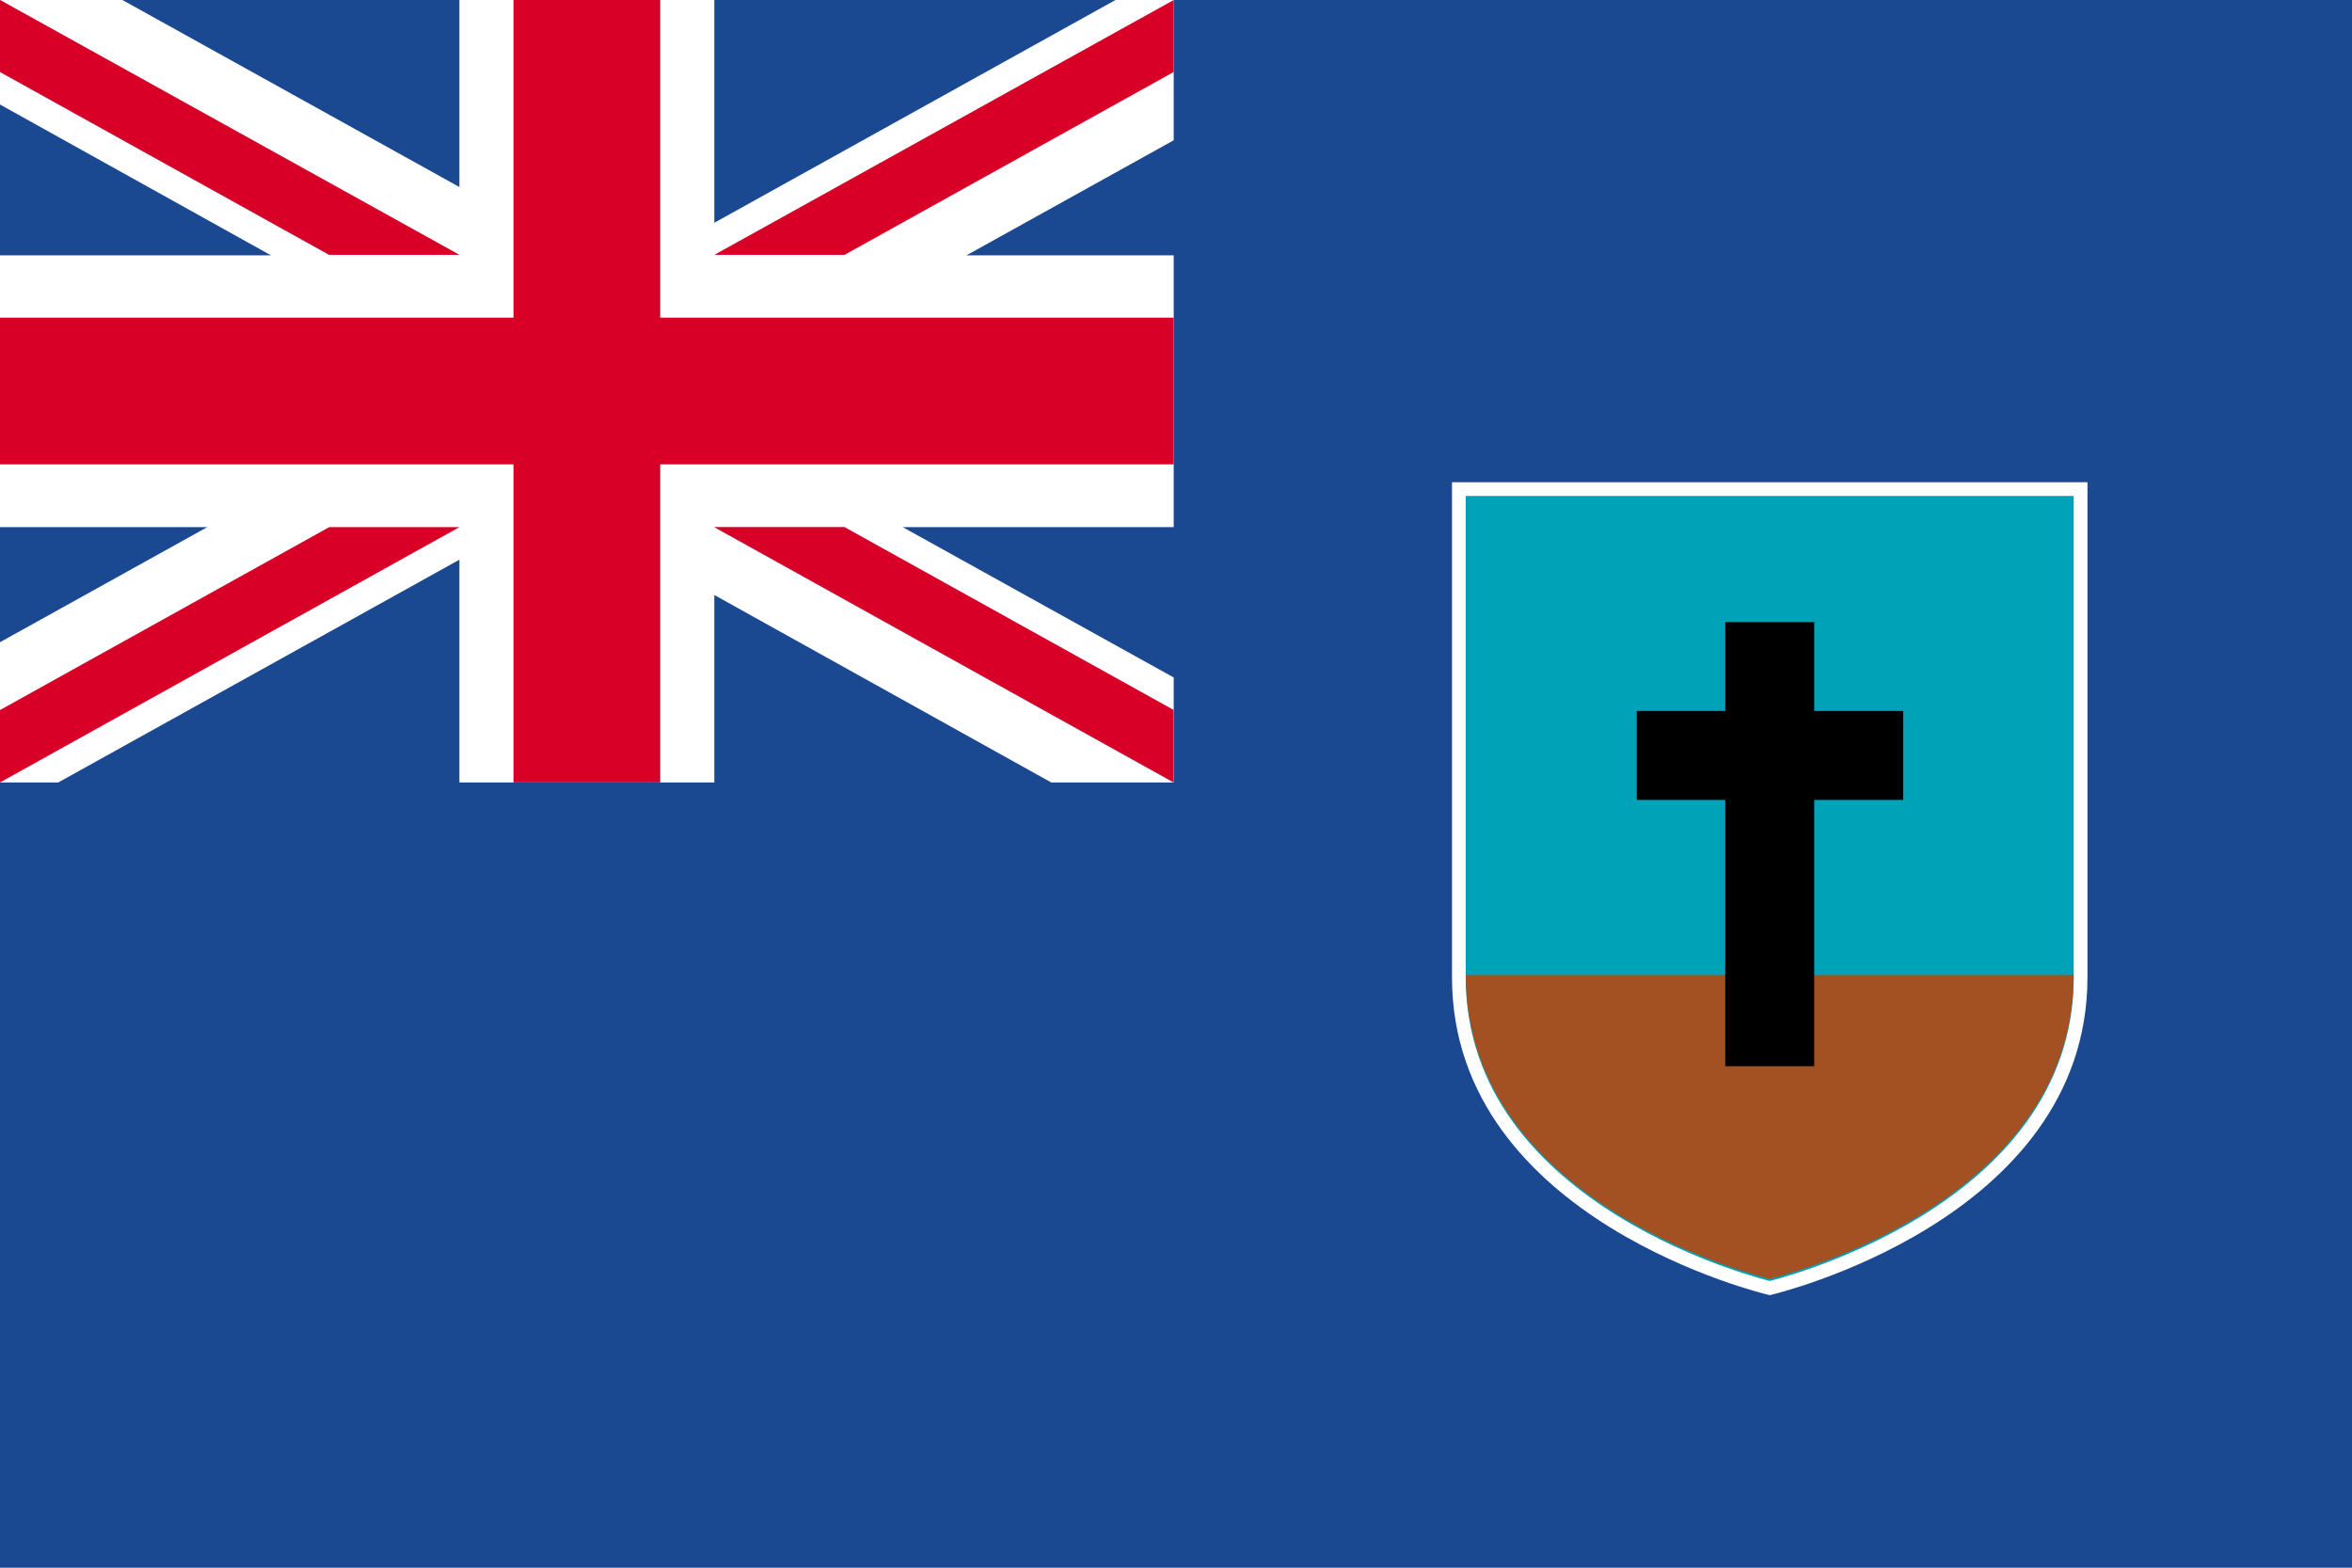
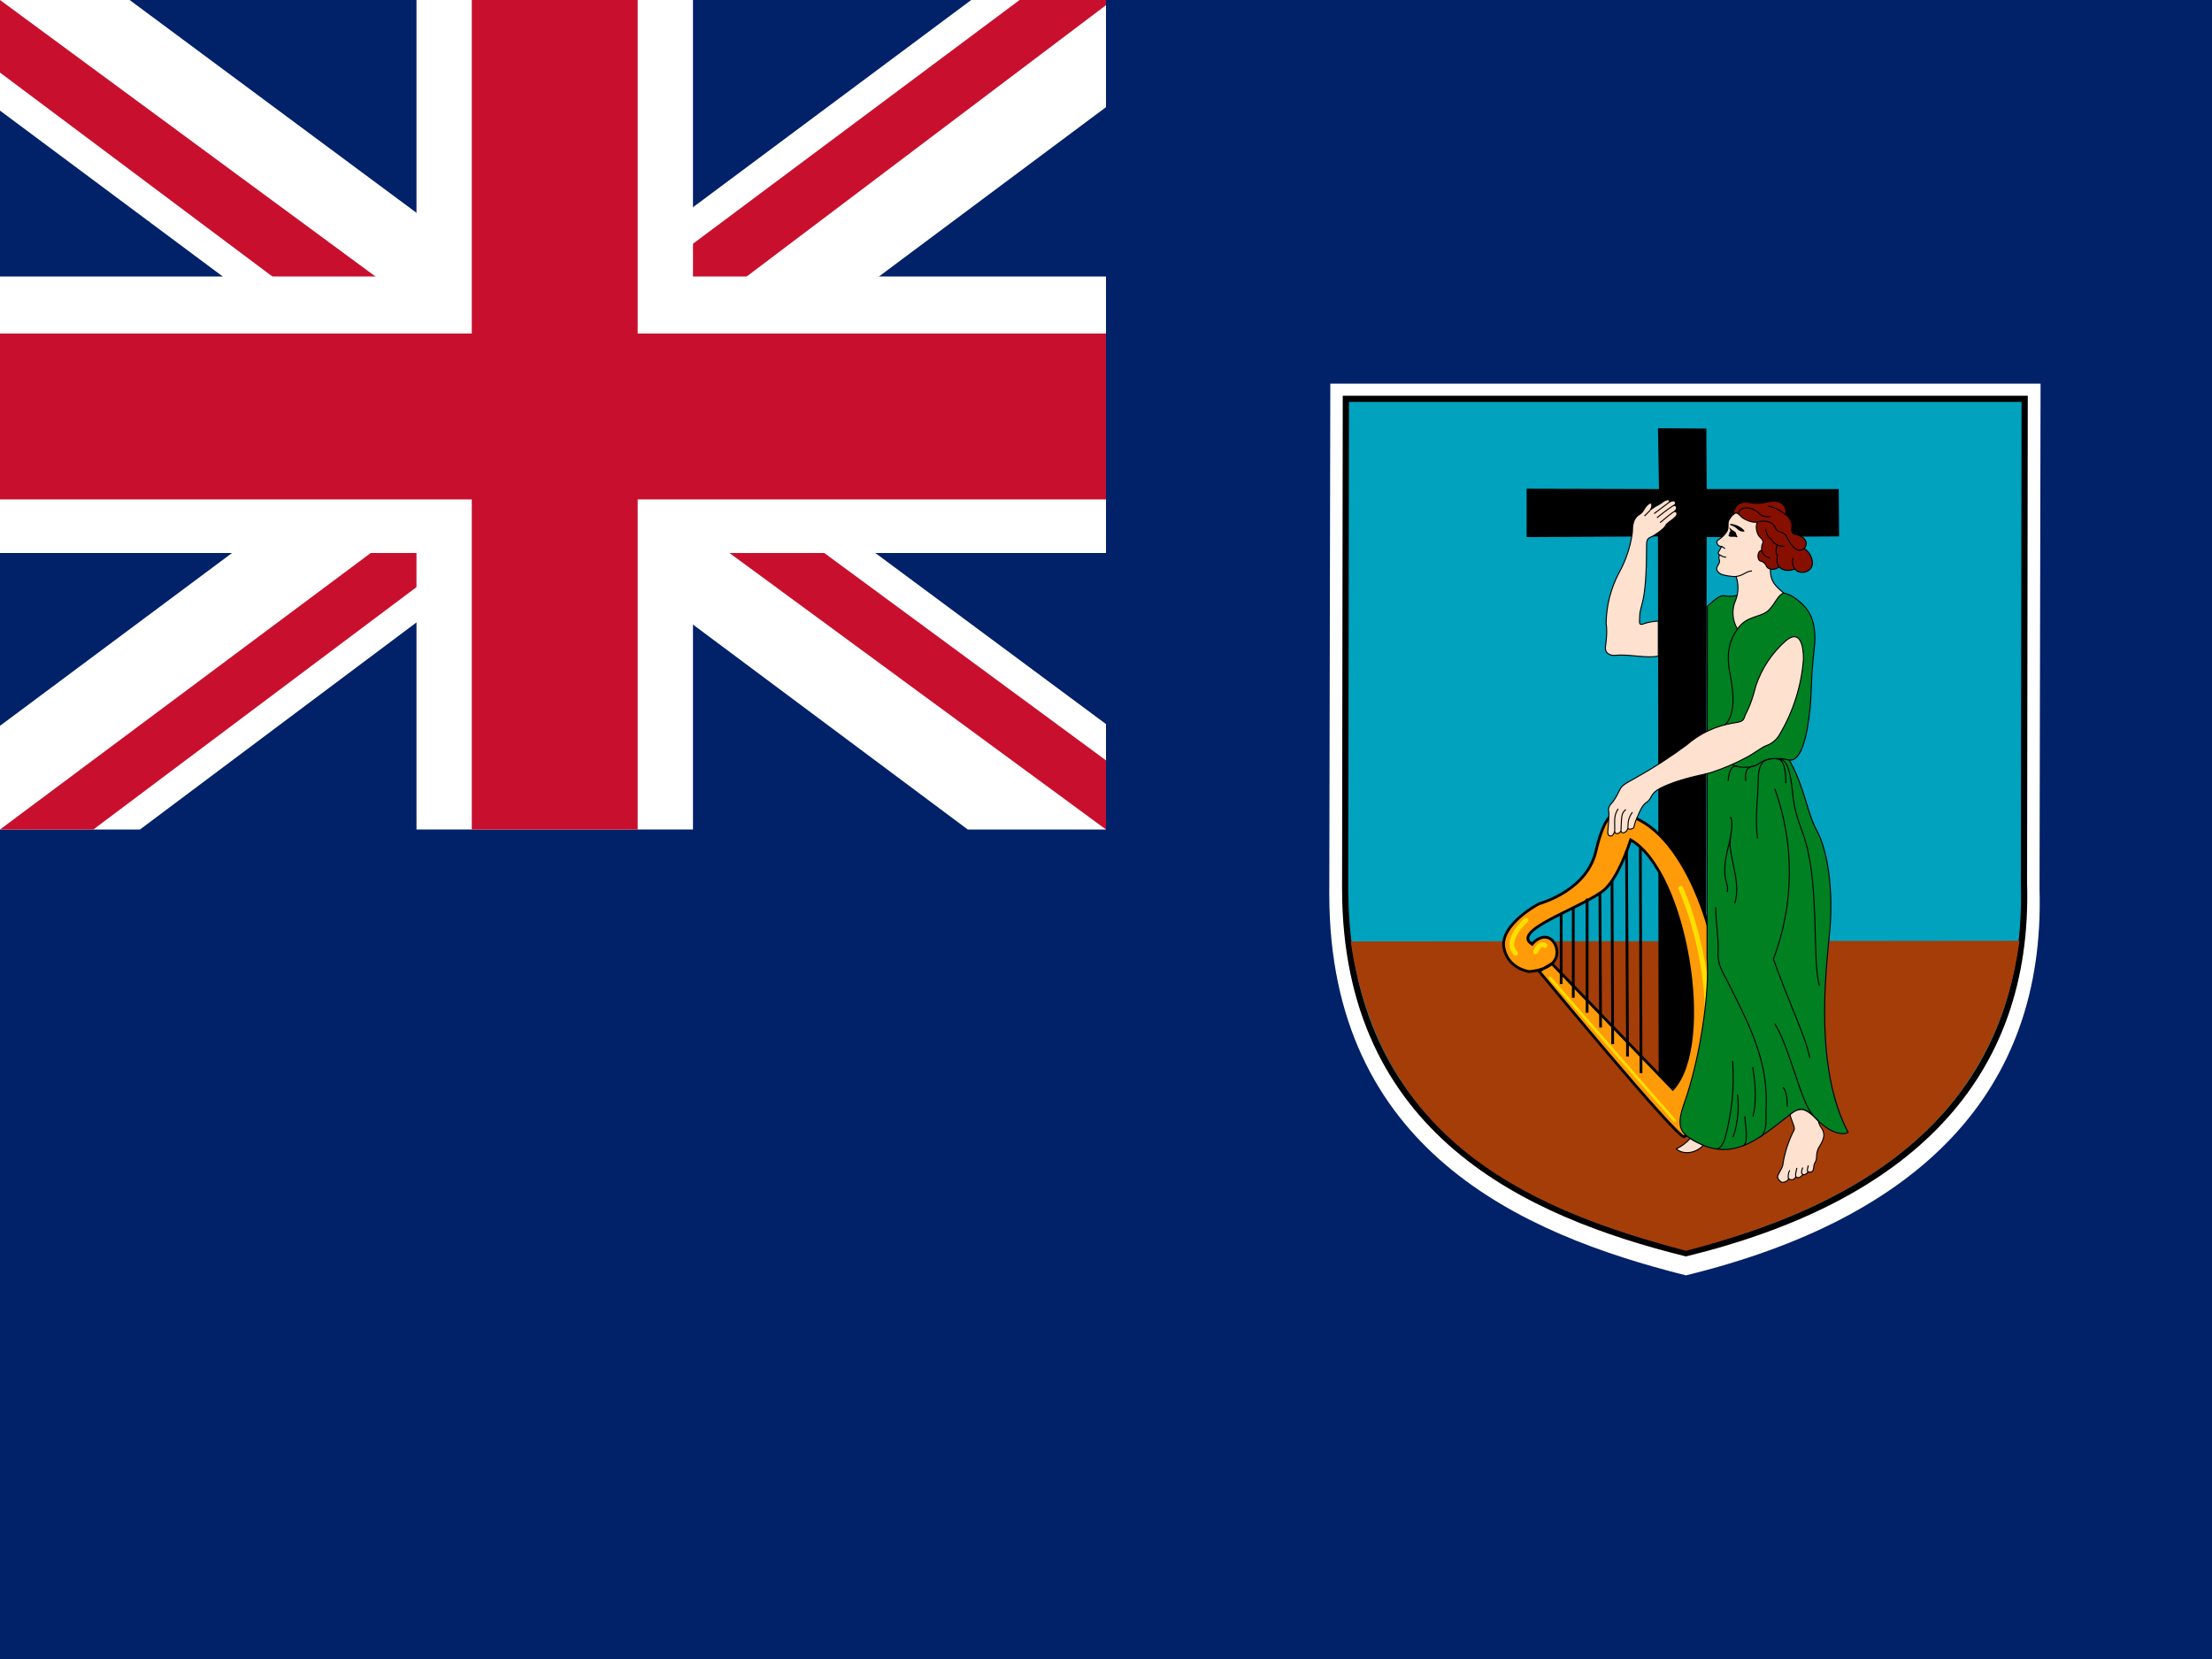
- <svg xmlns="http://www.w3.org/2000/svg" width="513" height="342" viewBox="0 0 513 342" fill="none">
-   <g clip-path="url(#clip0_974_6339)">
-     <path d="M0 0H513V342H0V0Z" fill="#1B4991" />
-     <path d="M318.2 106.7V213.2C318.2 265.1 386 281 386 281C386 281 453.8 265.1 453.8 213.2V106.7H318.2Z" fill="#00A2B8" />
-     <path fill-rule="evenodd" clip-rule="evenodd" d="M316.7 105.2H455.3V213.2C455.3 239.91 437.829 257.259 420.688 267.839C412.101 273.139 403.526 276.79 397.104 279.115C393.891 280.279 391.211 281.112 389.33 281.656C388.389 281.928 387.648 282.128 387.139 282.26C386.884 282.327 386.688 282.376 386.554 282.409C386.487 282.426 386.435 282.438 386.4 282.447L386.359 282.456L386.344 282.46C386.343 282.46 386.342 282.46 386 281C385.657 282.46 385.657 282.46 385.656 282.46L385.641 282.456L385.6 282.447C385.565 282.438 385.513 282.426 385.446 282.409C385.312 282.376 385.115 282.327 384.861 282.26C384.352 282.128 383.611 281.928 382.67 281.656C380.789 281.112 378.109 280.279 374.895 279.115C368.474 276.79 359.899 273.139 351.312 267.839C334.171 257.259 316.7 239.91 316.7 213.2V105.2ZM386 281L385.657 282.46L386 282.541L386.342 282.46L386 281ZM386 279.455C386.105 279.429 386.233 279.396 386.384 279.357C386.868 279.231 387.583 279.039 388.497 278.774C390.323 278.246 392.94 277.432 396.083 276.294C402.374 274.016 410.749 270.448 419.112 265.286C435.871 254.941 452.3 238.39 452.3 213.2V108.2H319.7V213.2C319.7 238.39 336.129 254.941 352.888 265.286C361.251 270.448 369.626 274.016 375.917 276.294C379.06 277.432 381.677 278.246 383.503 278.774C384.417 279.039 385.132 279.231 385.616 279.357C385.767 279.396 385.895 279.429 386 279.455Z" fill="white" />
-     <path d="M319.7 212.7C319.7 263.5 386 279 386 279C386 279 452.3 263.4 452.3 212.7H319.7Z" fill="#A35023" />
-     <path d="M415.1 155.1H395.7V135.7H376.3V155.1H357V174.5H376.3V232.6H395.7V174.5H415.1V155.1Z" fill="black" />
-     <path d="M256 0V30.6L210.8 55.7H256V115H196.9L256 147.8V170.7H229.3L155.8 129.8V170.7H100.2V122.1L12.7 170.7H0V140.1L45.2 115H0V55.7H59.1L0 22.8V0H26.7L100.2 40.8V0H155.8V48.6L243.3 0H256Z" fill="white" />
-     <path d="M144 0H112V69.3H0V101.3H112V170.7H144V101.3H256V69.3H144V0Z" fill="#D80027" />
-     <path d="M155.8 115L256 170.7V154.9L184.2 115H155.8Z" fill="#0052B4" />
-     <path d="M155.8 115L256 170.7V154.9L184.2 115H155.8Z" fill="white" />
-     <path d="M155.8 115L256 170.7V154.9L184.2 115H155.8ZM71.8 115L0 154.9V170.7L100.2 115H71.8Z" fill="#D80027" />
-     <path d="M100.2 55.6L0 0V15.7L71.8 55.6H100.2Z" fill="#0052B4" />
-     <path d="M100.2 55.6L0 0V15.7L71.8 55.6H100.2Z" fill="white" />
-     <path d="M100.2 55.6L0 0V15.7L71.8 55.6H100.2ZM184.2 55.6L256 15.7V0L155.8 55.6H184.2Z" fill="#D80027" />
+ <svg xmlns="http://www.w3.org/2000/svg" id="flag-icons-ms" viewBox="0 0 640 480">
+   <path fill="#012169" d="M0 0h640v480H0z" />
+   <path fill="#fff" d="M384.9 111h205.5l-.3 146.3c1.7 58.7-34.9 95.2-102.3 111.7-47.9-12-103-36.5-103.2-110z" />
+   <path fill="#00a2bd" stroke="#000" stroke-width="1.8" d="M389.4 115.4h196.4l-.2 140.2c1.6 56.3-33.4 91.2-97.8 107-45.8-11.4-98.5-35-98.6-105.4z" />
+   <path fill="#a53d08" d="M584.3 272.2c-7.2 53.7-48.6 77.2-96.5 89.7-42.5-11.4-88.2-29.6-97-89.5z" />
+   <path d="m480 141.5-.3-17.6 14 .1.1 17.5H532l.1 13.7-38.3.2-.3 161.4-13.6.1-.2-161.7-38 .2v-14z" />
+   <path fill="#ff9a08" fill-rule="evenodd" stroke="#000" stroke-width=".8" d="m449 278.8 35 36.3c12.1-13.3 3.7-63-12.2-72.1-1.9 5.9-5.1 13-8.6 15.2-7.5 5.2-26.1 11.2-19.9 15 1.4-1.9 5.1-3.7 6.9.6 2 6.9-7.8 7.3-7.8 7.3s-6.2-.8-7.3-7c-1-6.4 9.3-12.2 10.2-12.6.8-.3 14.3-4 16.6-15.9 2.9-11.8 5.8-10 6.3-10.2 17.7 1.7 29.2 33.3 29.9 55.5s-9 37-10.8 38c-1.7.9-42-47.9-42-47.9z" />
+   <path fill="#ff9a08" stroke="#000" stroke-width=".8" d="m474.6 245 .2 65.5m-4.2-64.2.3 59.4m-4.5-50.8.2 47.2m-3.7-43.9.2 39.1m-3.9-37.3v33m-4-30.4v26.1m-3.5-24v20" />
+   <g fill="none" stroke="#ffdf00" stroke-linecap="round" stroke-width="1.8">
+     <path stroke-width=".8" d="m448.5 283 36 41.2" />
+     <path stroke-width="1.4" d="M486.3 257s16.4 35.7 1.2 65m-43.2-46.6s1.2-3.1 2.7-1.8m-5.5-7.3s-6.6 5.7-3 9.5" />
  </g>
-   <defs>
-     <clipPath id="clip0_974_6339">
-       <rect width="513" height="342" fill="white" />
-     </clipPath>
-   </defs>
+   <path fill="#008021" stroke="#000" stroke-width=".3" d="M494 175.4c2.3-2 3.6-3.3 5.1-3s3.5 0 5-.4a31 31 0 0 1 12-.4c1 .2 2.5.7 4.6 2.5s5.2 5 4.2 13.6-.7 12.3-1.2 17.2c-.8 8.5-2.7 15.5-6 15 4.5 8 5 15 8 20.5s4.8 16.8 3.7 29c-1.2 12.3-4.4 39.7 5.3 58.2-1.6 1.1-5.5 0-9-3.7s-5-3.6-7.8-1.4c-8.8 6.7-17 14.8-29.1 6.7-2.8-1.8-3.6-4-1.6-9.7 5-14 7.5-33.4 6.7-42.4z" />
+   <path fill="#ffe1cf" stroke="#000" stroke-width=".3" d="M502.3 166.8a10 10 0 0 1-.1 6.8 9 9 0 0 0 .5 8.4c2.7-4 6.6-3.2 9-5.4 2.2-2.3 2.7-4.5 4.4-5-1.7-1.5-4.3-3.2-3.8-7.5.6-4.4 6.7-8 1.2-14.6a8 8 0 0 0-13.4 1.2c-.3.8.2 2.4-.7 3.4a8 8 0 0 1-2.1 2q-1 .6-.2 1.6.3.4 1 .4l-.8 1.5q-.4.4.2 1c-.5 1.3.4 1.5-.2 2.5s-1.2 2 .6 3c.6.3 3 .8 4.4.7zm-22.5 23c-3.2.8-8.4-.6-12.3-.2-1.8.2-3.2-.7-3-2.4s.6-4.4.2-6.8a32 32 0 0 1 3.8-14.8 33 33 0 0 0 3.8-11.6c0-1.9.2-3.9 1.8-5 1.2-.7 1.4-1.4 1.8-2 1-1.5 2-1.8 2-1q.2.7-.5 1.6c1-.8 2.8-1.8 3.2-2 .4-.4 2.4-1.8 2.5-.4q1.3-.6 1.6 0 .2.6-.3 1c.6 0 1.2.9 0 1.8.7-.2 1.3.8.2 1.7-1 1-2.4 1.6-2.7 2.4s-3.2 2.9-4.3 3.3c-1.1.5-1.2 1.1-1.2 2.7 0 17.8-2 16.3-2 20.7 0 1-.3 2.1.8 1.8a15 15 0 0 1 4.6-.9v10zm.7 38.2c5.2-2.6 11.2-3.6 14.3-4.4a62 62 0 0 0 10.4-4.4c2.5-1.3 4.5-3 5.9-3.5a7 7 0 0 0 3.8-3.2 50 50 0 0 0 6.9-21.8c0-4-1-8.6-5-5.4a30 30 0 0 0-8.8 13.2c-1.6 6.4-3 7.9-3.3 9.1-.4 1.3-1.6 1.3-3.2 1.6a27 27 0 0 0-13.6 6.4 136 136 0 0 1-14.2 9.2c-3.7 2.1-4.4 2.3-5.2 4q-1.2 2.5-2.2 3.6-1.2 1.2-.8 2.6c.1.8-.2 4.2-.3 5.4s.3 1.4.7 1.5c.4 0 1-.2 1.3-1.6-.2 1.4 1.7 1 1.8-.1 0 1.5 2 .6 2-.8 0 1 1.7.3 1.7 0q.5-2 1.2-3.4c.6-1.4 1.3-3.2 2.7-4 1.5-1.2.8-2.4 3.9-4zm37.4 94.5c.3 1.3 1 2.7 1.2 3.6s-.2 1.1-.4 1.6a33 33 0 0 0-2.8 8.8c0 1.2-1 2.4-1.3 3.2q-.8 1.2.8 2.3c.4.3 2-.2 2.1-1q1.2.9 2.1-.5 1 .7 2-.7c.5.3 1.3-.3 1.6-.8.8.4 1.6 0 1.6-1.6q.1-.7.5-1.3.3-.7.3-1.7c0-.7.3-2 .9-2.8.6-1 1.5-2.5 1.1-4-.4-1.4-1-1.3-1.5-3.2-1.3-1.4-3-3.2-4.8-3.4-1.8 0-2.8 1.1-3.4 1.5zm-32.9 9.9c1.7 1.6 5.3 1.6 7.8-1-.9-.4-3-1.4-3.8-2a12 12 0 0 1-4 3z" />
+   <path fill="#870f00" stroke="#000" stroke-width=".3" d="M501.4 149c.6-4 3.5-4 5.3-3.5.8.1 2.6.3 4.4-.2 3.4-.9 6 .3 5.6 3.6 1 .7 2 2.3 1.7 3.7q-.3 2 1.4 2.1c1.3.2 4 1.8 2.2 4 1.7 1 3 3.7 2.1 5.4s-3.6 2.1-4.8.5c-1.3.6-3.3.7-4.6-.6-.9 1-3 .9-3.5 0q-.6-1.4-1.9-1.7c-.9-.3-1-2.8.4-3.1q-.1-1.3.3-2t-.8-1.8c-.8-.7-1.5-3-.7-4.4-1.4.5-4.4-.9-5-1.8q-1.2-1.4-2.1-.2z" />
+   <g fill="none" stroke="#000" stroke-width=".3">
+     <path d="M502.3 166.8c2.2-.3 3-1.6 4.6-1.6m-9.4-4.7.5.3q.7.4 1.4.4m-1.3-3.1 1 .6m4.2-9.7c-1.3-1.3 2.2-3.8 6-.2.8.8 2.5.8 3 .6m-3.8 1.6c1.8-.4 4.3-.4 5.1 1.6s2.3.6 3.5 3c1.2 2.3 3 4.8 5 3m-7.4 5.4a4 4 0 0 1-.4-3.2c-.7-.8-.4-2.5 0-3.3m-4.6 1.7c0 .7 1 2 2.4 2.2m7.2 3.2q-1-1.4-.5-3.2" />
+     <path d="M510.9 153c0 1.1.6 2.5 1.6 3 .3.6 1.4 2.2 3.8 2m.4-9a11 11 0 0 0-5.2-2.6m-8.8 35.6c-2 2.7-3.2 6.4-2.4 11.6 1 5.2 2.4 12.8-1.3 16.2m18.6 10.1c-2.6-.7-6.4-.7-8.5.9-2 1.5-5.6 1.6-7.9.4" />
+     <path d="M512 219.6c-2.3.4-3.3 2.1-3.3 6.4 0 4.2-1 10.4-.2 16.6m-.6-21.1c-1.6.4-3.2.4-2.8 4.5m-5.1 0c.1-2.4 1-4.8 2.6-4.3m14.1 4.9c0-5.6-1.2-7.1-2.8-7 2.2 0 3.7.3 4.7 9.2.6 6.8 2 9 3.7 14.4 4.1 13.6 2 34.5 4.1 42m-12.9-57a71 71 0 0 1-.4 49.3c4.8 13.4 9.6 23.1 10.5 28.6m-23.9-48c.8-2.9-2.2-3.2.4-13.3q1.6-6.4.6-8.4" />
+     <path d="M500.7 242.4c-1 4.4 3.3 12.8 1.2 19m-5.5 1.1c0 4 .9 9 .7 13-.2 3.9 1.4 5.7 3.2 9.4 6.8 13.4 11.2 22.9 10.7 35.5-.2 2.4.6 7.2-1.8 8.6m-12.6 3.4c.7 0 1.4-.4 2.3-2.4a65 65 0 0 0 2.4-23m1.4 9.6c.4 2.6.4 8-1.3 12.4" />
+     <path d="M507.1 308.7c1 5.6 1 10.7.1 14.3m-2.4 0c.2 2.2 1.2 8-.5 8.5m9.2-35.3c4.3 6.7 7.6 23.2 11.2 26.6m-7.6-2.6c0-1.8-.1-4.4-1.2-5.6M471 239.4c.1-1.2-.1-2.4 1.3-4.4m-3.3 5.2c.2-4.4.1-4.8 1.4-6m-3.2 6.1c0-3.2-.3-4.3 1-6.3m14.9-88.8-4.5 3.4m5.8-2.4q-.7.2-5 3.6m5.1-1.8c-1 .4-2.6 2-4.2 3.2m-2.9-3.5-1.6 1.6M517.5 341c-.2-.2-.2-1.3.3-2.4m1.9 1.9c-.4-.3 0-1.7.2-2.6m1.7 1.9q-.7-.4 0-2m1.5 1.2q-.4 0 .1-1.8" />
+   </g>
+   <path d="M500.5 152.7c.8 1 1.7 1 1.8 1.6.2.8.3.8.4 1s-.4.2-.6 0h-1.4c-.4 0-.8-.5-.6-.5q.4-.1.2-.4 0-.5.4-.7l-.1-.3c-.2-.3-.3-1-.1-.8zm.5-1.1a6 6 0 0 1 3.4 1.6c.7.8.1.6-.2.6s-1-.2-1.4-.6a5 5 0 0 0-1.9-1.2c-.3 0-.6-.4 0-.4z" />
+   <path fill="#012169" d="M0 0h320v240H0z" />
+   <path fill="#FFF" d="m37.5 0 122 90.5L281 0h39v31l-120 89.5 120 89V240h-40l-120-89.5L40.5 240H0v-30l119.5-89L0 32V0z" />
+   <path fill="#C8102E" d="M212 140.5 320 220v20l-135.5-99.5zm-92 10 3 17.5-96 72H0zM320 0v1.5l-124.5 94 1-22L295 0zM0 0l119.5 88h-30L0 21z" />
+   <path fill="#FFF" d="M120.5 0v240h80V0zM0 80v80h320V80z" />
+   <path fill="#C8102E" d="M0 96.5v48h320v-48zM136.5 0v240h48V0z" />
</svg>
